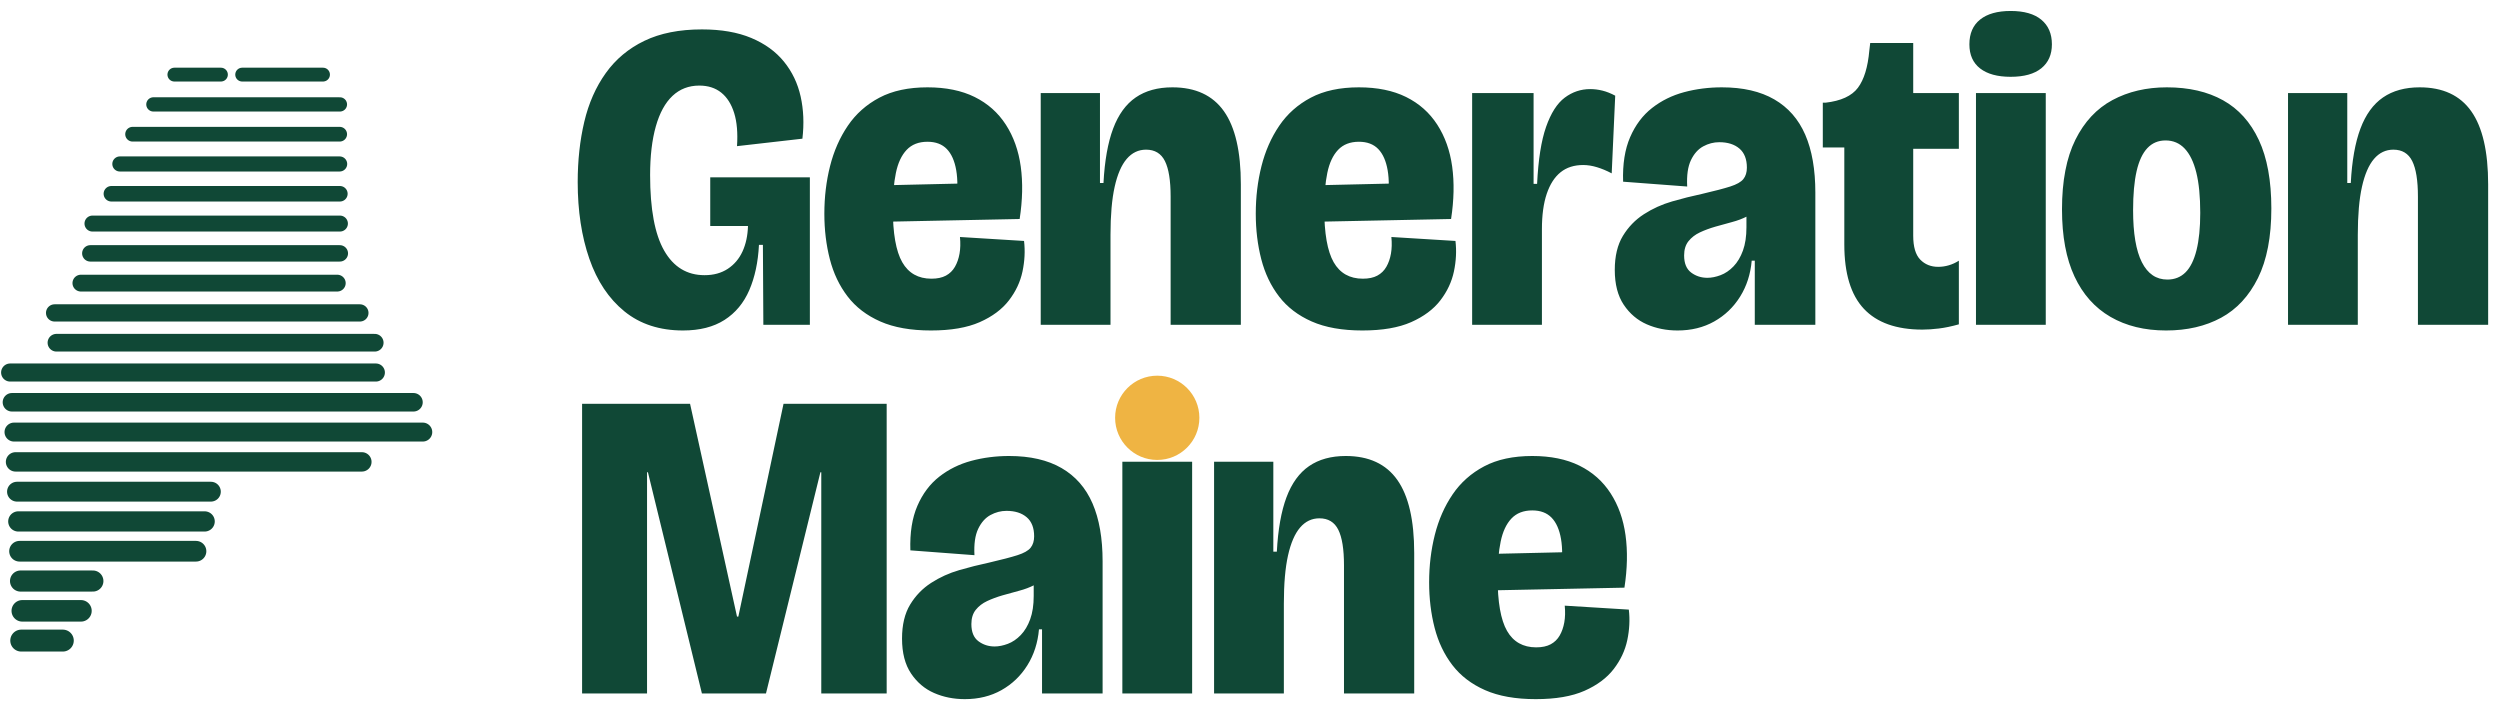
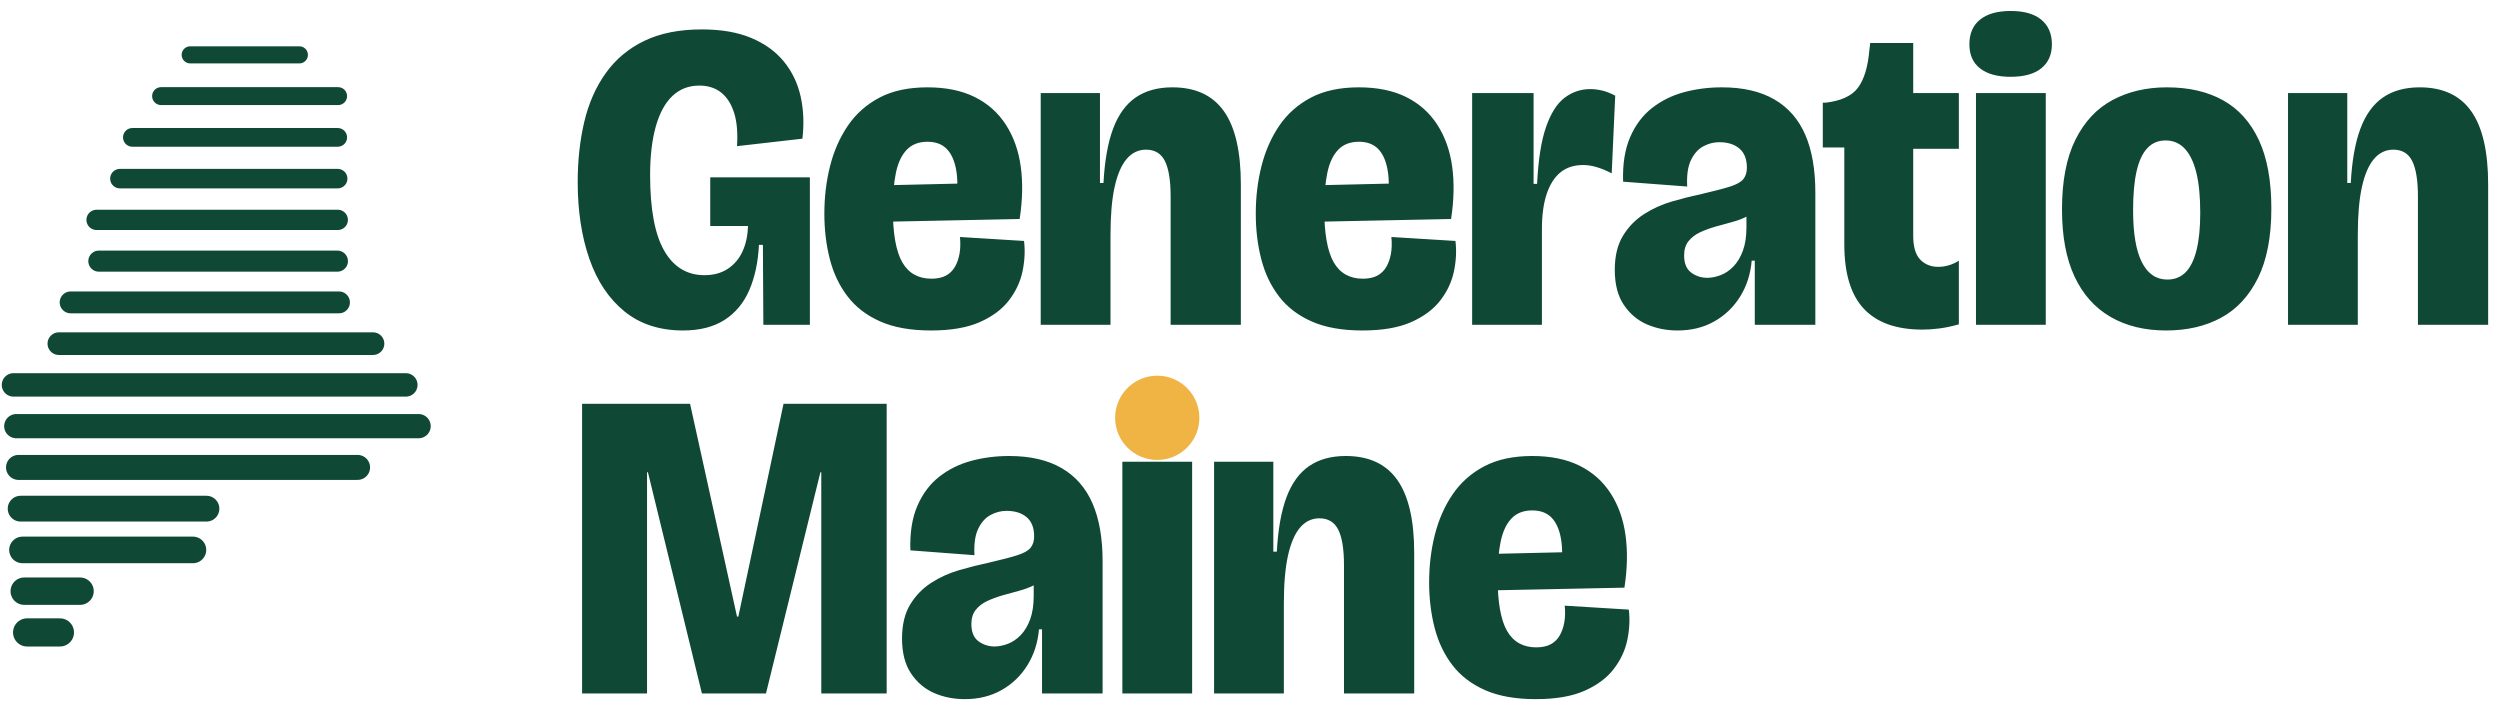
<svg xmlns="http://www.w3.org/2000/svg" viewBox="0 0 569.63 162" width="569.63" height="162" role="img" aria-label="Generation Maine">
-   <path d="M39.73 17 L50.34 17" stroke="#104836" stroke-width="3.15" stroke-linecap="round" fill="none" />
-   <path d="M55.18 17 L73.6 17" stroke="#104836" stroke-width="3.15" stroke-linecap="round" fill="none" />
-   <path d="M34.95 23.79 L77.45 23.79" stroke="#104836" stroke-width="3.25" stroke-linecap="round" fill="none" />
-   <path d="M30.21 30.58 L77.4 30.58" stroke="#104836" stroke-width="3.35" stroke-linecap="round" fill="none" />
-   <path d="M27.31 37.36 L77.39 37.36" stroke="#104836" stroke-width="3.44" stroke-linecap="round" fill="none" />
-   <path d="M25.38 44.15 L77.44 44.15" stroke="#104836" stroke-width="3.54" stroke-linecap="round" fill="none" />
-   <path d="M21.07 50.94 L77.45 50.94" stroke="#104836" stroke-width="3.64" stroke-linecap="round" fill="none" />
-   <path d="M20.58 57.73 L77.43 57.73" stroke="#104836" stroke-width="3.74" stroke-linecap="round" fill="none" />
-   <path d="M18.43 64.51 L76.85 64.51" stroke="#104836" stroke-width="3.83" stroke-linecap="round" fill="none" />
-   <path d="M12.44 71.3 L82 71.3" stroke="#104836" stroke-width="3.93" stroke-linecap="round" fill="none" />
-   <path d="M12.86 78.09 L85.38 78.09" stroke="#104836" stroke-width="4.03" stroke-linecap="round" fill="none" />
-   <path d="M2.31 84.88 L85.64 84.88" stroke="#104836" stroke-width="4.12" stroke-linecap="round" fill="none" />
-   <path d="M2.72 91.66 L94.21 91.66" stroke="#104836" stroke-width="4.22" stroke-linecap="round" fill="none" />
-   <path d="M3.19 98.45 L96.33 98.45" stroke="#104836" stroke-width="4.32" stroke-linecap="round" fill="none" />
-   <path d="M3.54 105.24 L82.45 105.24" stroke="#104836" stroke-width="4.42" stroke-linecap="round" fill="none" />
-   <path d="M3.87 112.03 L48.05 112.03" stroke="#104836" stroke-width="4.52" stroke-linecap="round" fill="none" />
-   <path d="M4.17 118.81 L46.63 118.81" stroke="#104836" stroke-width="4.61" stroke-linecap="round" fill="none" />
-   <path d="M4.45 125.6 L44.66 125.6" stroke="#104836" stroke-width="4.71" stroke-linecap="round" fill="none" />
-   <path d="M4.68 132.39 L21.16 132.39" stroke="#104836" stroke-width="4.81" stroke-linecap="round" fill="none" />
-   <path d="M5.08 139.18 L18.44 139.18" stroke="#104836" stroke-width="4.91" stroke-linecap="round" fill="none" />
-   <path d="M4.84 145.96 L14.31 145.96" stroke="#104836" stroke-width="5" stroke-linecap="round" fill="none" />
+   <path d="M43.34 12.5 L68.21 12.5" stroke="#104836" stroke-width="3.9" stroke-linecap="round" fill="none" />
+   <path d="M36.7 21.9 L77.04 21.9" stroke="#104836" stroke-width="4.08" stroke-linecap="round" fill="none" />
+   <path d="M30.16 31.3 L76.95 31.3" stroke="#104836" stroke-width="4.26" stroke-linecap="round" fill="none" />
+   <path d="M27.32 40.7 L76.94 40.7" stroke="#104836" stroke-width="4.44" stroke-linecap="round" fill="none" />
+   <path d="M22 50.1 L76.96 50.1" stroke="#104836" stroke-width="4.62" stroke-linecap="round" fill="none" />
+   <path d="M22.52 59.5 L76.88 59.5" stroke="#104836" stroke-width="4.8" stroke-linecap="round" fill="none" />
+   <path d="M16.09 68.9 L77.24 68.9" stroke="#104836" stroke-width="4.98" stroke-linecap="round" fill="none" />
+   <path d="M13.41 78.3 L84.99 78.3" stroke="#104836" stroke-width="5.16" stroke-linecap="round" fill="none" />
+   <path d="M3.07 87.7 L92.47 87.7" stroke="#104836" stroke-width="5.34" stroke-linecap="round" fill="none" />
+   <path d="M3.71 97.1 L95.38 97.1" stroke="#104836" stroke-width="5.52" stroke-linecap="round" fill="none" />
+   <path d="M4.22 106.5 L81.47 106.5" stroke="#104836" stroke-width="5.7" stroke-linecap="round" fill="none" />
+   <path d="M4.7 115.9 L47.04 115.9" stroke="#104836" stroke-width="5.88" stroke-linecap="round" fill="none" />
+   <path d="M5.12 125.3 L43.96 125.3" stroke="#104836" stroke-width="6.06" stroke-linecap="round" fill="none" />
+   <path d="M5.52 134.7 L18.24 134.7" stroke="#104836" stroke-width="6.24" stroke-linecap="round" fill="none" />
+   <path d="M6.18 144.1 L13.65 144.1" stroke="#104836" stroke-width="6.42" stroke-linecap="round" fill="none" />
  <g transform="translate(129.23 0)">
    <path fill="#104836" d="M26.4 75.3Q18.4 75.3 13.05 70.95Q7.7 66.6 5.05 58.95Q2.4 51.3 2.4 41.5Q2.4 34.1 3.9 27.75Q5.4 21.4 8.8 16.65Q12.2 11.9 17.6 9.3Q23 6.7 30.7 6.7Q37.3 6.7 41.95 8.65Q46.6 10.6 49.4 14.05Q52.2 17.5 53.2 22Q54.2 26.5 53.6 31.6L38.7 33.3Q39 28.8 38.05 25.75Q37.1 22.7 35.1 21.1Q33.1 19.5 30.1 19.5Q26.5 19.5 24 21.85Q21.5 24.2 20.2 28.8Q18.9 33.4 18.9 39.9Q18.9 45.7 19.7 50Q20.5 54.3 22.1 57.1Q23.7 59.9 26 61.3Q28.3 62.7 31.3 62.7Q34.4 62.7 36.6 61.25Q38.8 59.8 39.95 57.3Q41.1 54.8 41.2 51.5H32.6V40.4H55.3V52.4V74H44.7L44.6 55.8H43.7Q43.4 61.7 41.5 66.1Q39.6 70.5 35.85 72.9Q32.1 75.3 26.4 75.3ZM82.9 75.3Q76 75.3 71.35 73.25Q66.7 71.2 63.9 67.55Q61.1 63.9 59.85 59.05Q58.6 54.2 58.6 48.7Q58.6 43 59.9 37.85Q61.2 32.7 63.95 28.65Q66.7 24.6 71.15 22.25Q75.6 19.9 82.1 19.9Q88.4 19.9 92.85 22.1Q97.3 24.3 99.95 28.4Q102.6 32.5 103.35 37.95Q104.1 43.4 103.1 49.9L68.8 50.6V42.3L90.5 41.8L88.6 46.9Q89.2 42 88.65 38.8Q88.1 35.6 86.5 33.95Q84.9 32.3 82.1 32.3Q79.1 32.3 77.35 34.15Q75.6 36 74.9 39.4Q74.2 42.8 74.2 47.5Q74.2 56 76.35 59.75Q78.5 63.5 83 63.5Q85 63.5 86.3 62.8Q87.6 62.1 88.35 60.8Q89.1 59.5 89.4 57.8Q89.7 56.1 89.5 54L104.1 54.9Q104.5 58.3 103.75 61.85Q103 65.4 100.65 68.45Q98.3 71.5 94 73.4Q89.7 75.3 82.9 75.3ZM107.9 74V43.3V21.2H121.4V41.7H122.2Q122.6 34.1 124.4 29.3Q126.2 24.5 129.55 22.2Q132.9 19.9 137.9 19.9Q145.8 19.9 149.65 25.35Q153.5 30.8 153.5 42V74H137.5V44.8Q137.5 39.3 136.2 36.7Q134.9 34.1 131.9 34.1Q129.3 34.1 127.5 36.2Q125.7 38.3 124.75 42.55Q123.8 46.8 123.8 53.5V74ZM181.2 75.3Q174.3 75.3 169.65 73.25Q165 71.2 162.2 67.55Q159.4 63.9 158.15 59.05Q156.9 54.2 156.9 48.7Q156.9 43 158.2 37.85Q159.5 32.7 162.25 28.65Q165 24.6 169.45 22.25Q173.9 19.9 180.4 19.9Q186.7 19.9 191.15 22.1Q195.6 24.3 198.25 28.4Q200.9 32.5 201.65 37.95Q202.4 43.4 201.4 49.9L167.1 50.6V42.3L188.8 41.8L186.9 46.9Q187.5 42 186.95 38.8Q186.4 35.6 184.8 33.95Q183.2 32.3 180.4 32.3Q177.4 32.3 175.65 34.15Q173.9 36 173.2 39.4Q172.5 42.8 172.5 47.5Q172.5 56 174.65 59.75Q176.8 63.5 181.3 63.5Q183.3 63.5 184.6 62.8Q185.9 62.1 186.65 60.8Q187.4 59.5 187.7 57.8Q188 56.1 187.8 54L202.4 54.9Q202.8 58.3 202.05 61.85Q201.3 65.4 198.95 68.45Q196.6 71.5 192.3 73.4Q188 75.3 181.2 75.3ZM206.2 74V45V21.2H220.2V41.9H221Q221.4 33.6 223.05 28.9Q224.7 24.2 227.3 22.25Q229.9 20.3 233.1 20.3Q234.5 20.3 235.9 20.65Q237.3 21 238.8 21.8L238 39.5Q236.3 38.6 234.65 38.1Q233 37.6 231.5 37.6Q228.4 37.6 226.35 39.25Q224.3 40.9 223.2 44.15Q222.1 47.4 222.1 52.2V74ZM253 75.3Q249.2 75.3 246 73.9Q242.8 72.5 240.75 69.45Q238.7 66.4 238.7 61.5Q238.7 56.8 240.55 53.75Q242.4 50.7 245.35 48.8Q248.3 46.9 251.75 45.9Q255.2 44.9 258.5 44.2Q262.8 43.2 265 42.5Q267.2 41.8 268 40.8Q268.8 39.8 268.8 38.2Q268.8 35.3 267.1 33.85Q265.4 32.4 262.5 32.4Q260.6 32.4 258.85 33.35Q257.1 34.3 256.05 36.5Q255 38.7 255.2 42.5L240.6 41.4Q240.4 35.4 242.2 31.25Q244 27.1 247.2 24.6Q250.4 22.1 254.5 21Q258.6 19.9 263.1 19.9Q270.3 19.9 275.05 22.65Q279.8 25.4 282.1 30.7Q284.4 36 284.4 43.9V54.3Q284.4 57.6 284.4 60.9Q284.4 64.2 284.4 67.45Q284.4 70.7 284.4 74H270.6Q270.6 70.5 270.6 66.9Q270.6 63.3 270.6 59.4H269.9Q269.5 64 267.25 67.6Q265 71.2 261.35 73.25Q257.7 75.3 253 75.3ZM259.8 63.3Q261.2 63.3 262.8 62.7Q264.4 62.1 265.75 60.7Q267.1 59.3 267.9 57.1Q268.7 54.9 268.7 51.8V47.9L271.2 47.2Q270.4 48.5 268.85 49.3Q267.3 50.1 265.4 50.6Q263.5 51.1 261.6 51.65Q259.7 52.2 258.1 52.95Q256.5 53.7 255.5 54.95Q254.5 56.2 254.5 58.2Q254.5 60.9 256.1 62.1Q257.7 63.3 259.8 63.3ZM308.8 75.1Q299.9 75.1 295.45 70.35Q291 65.6 291 55.7V33.6H286.1V23.4H286.7Q292 22.8 294.1 20Q296.2 17.2 296.7 11.5L296.9 9.8H306.7V21.2H317.1V33.9H306.7V53.7Q306.7 57.5 308.3 59.15Q309.9 60.8 312.4 60.8Q313.6 60.8 314.8 60.45Q316 60.1 317.1 59.4V73.9Q314.6 74.6 312.55 74.85Q310.5 75.1 308.8 75.1ZM321 74V21.2H336.9V74ZM328.9 17.5Q324.4 17.5 321.95 15.6Q319.5 13.7 319.5 10.1Q319.5 6.4 321.95 4.45Q324.4 2.5 328.9 2.5Q333.5 2.5 335.9 4.5Q338.3 6.5 338.3 10.1Q338.3 13.6 335.9 15.55Q333.5 17.5 328.9 17.5ZM364.3 75.3Q357 75.3 351.65 72.2Q346.3 69.1 343.45 63Q340.6 56.9 340.6 47.7Q340.6 38 343.65 31.85Q346.7 25.7 352.1 22.8Q357.5 19.9 364.5 19.9Q372 19.9 377.3 22.85Q382.6 25.8 385.45 31.9Q388.3 38 388.3 47.5Q388.3 57.2 385.25 63.35Q382.2 69.5 376.85 72.4Q371.5 75.3 364.3 75.3ZM364.6 63.7Q367.1 63.7 368.75 62.05Q370.4 60.4 371.25 57Q372.1 53.6 372.1 48.5Q372.1 42.9 371.2 39.3Q370.3 35.7 368.55 33.85Q366.8 32 364.2 32Q361.7 32 360.05 33.75Q358.4 35.5 357.6 39Q356.8 42.5 356.8 47.9Q356.8 55.8 358.8 59.75Q360.8 63.7 364.6 63.7ZM392.1 74V43.3V21.2H405.6V41.7H406.4Q406.8 34.1 408.6 29.3Q410.4 24.5 413.75 22.2Q417.1 19.9 422.1 19.9Q430 19.9 433.85 25.35Q437.7 30.8 437.7 42V74H421.7V44.8Q421.7 39.3 420.4 36.7Q419.1 34.1 416.1 34.1Q413.5 34.1 411.7 36.2Q409.9 38.3 408.95 42.55Q408 46.8 408 53.5V74Z" />
    <path fill="#104836" d="M3.4 158V92H28L38.7 140.5H39L49.3 92H72.8V158H57.9V107.6H57.7L45.3 158H30.7L18.4 107.6H18.2V158ZM90.6 159.3Q86.8 159.3 83.6 157.9Q80.4 156.5 78.35 153.45Q76.3 150.4 76.3 145.5Q76.3 140.8 78.15 137.75Q80 134.7 82.95 132.8Q85.9 130.9 89.35 129.9Q92.8 128.9 96.1 128.2Q100.4 127.2 102.6 126.5Q104.8 125.8 105.6 124.8Q106.4 123.8 106.4 122.2Q106.4 119.3 104.7 117.85Q103 116.4 100.1 116.4Q98.2 116.4 96.45 117.35Q94.7 118.3 93.65 120.5Q92.6 122.7 92.8 126.5L78.2 125.4Q78 119.4 79.8 115.25Q81.6 111.1 84.8 108.6Q88 106.1 92.1 105Q96.2 103.9 100.7 103.9Q107.9 103.9 112.65 106.65Q117.4 109.4 119.7 114.7Q122 120 122 127.9V138.3Q122 141.6 122 144.9Q122 148.2 122 151.45Q122 154.7 122 158H108.2Q108.2 154.5 108.2 150.9Q108.2 147.3 108.2 143.4H107.5Q107.1 148 104.85 151.6Q102.6 155.2 98.95 157.25Q95.3 159.3 90.6 159.3ZM97.4 147.3Q98.8 147.3 100.4 146.7Q102 146.1 103.35 144.7Q104.7 143.3 105.5 141.1Q106.3 138.9 106.3 135.8V131.9L108.8 131.2Q108 132.5 106.45 133.3Q104.9 134.1 103 134.6Q101.1 135.1 99.2 135.65Q97.3 136.2 95.7 136.95Q94.1 137.7 93.1 138.95Q92.1 140.2 92.1 142.2Q92.1 144.9 93.7 146.1Q95.3 147.3 97.4 147.3ZM126.5 158V105.2H142.4V158ZM147.4 158V127.3V105.2H160.9V125.7H161.7Q162.1 118.1 163.9 113.3Q165.7 108.5 169.05 106.2Q172.4 103.9 177.4 103.9Q185.3 103.9 189.15 109.35Q193 114.8 193 126V158H177V128.8Q177 123.3 175.7 120.7Q174.4 118.1 171.4 118.1Q168.8 118.1 167 120.2Q165.2 122.3 164.25 126.55Q163.3 130.8 163.3 137.5V158ZM220.7 159.3Q213.8 159.3 209.15 157.25Q204.5 155.2 201.7 151.55Q198.9 147.9 197.65 143.05Q196.4 138.2 196.4 132.7Q196.4 127 197.7 121.85Q199 116.7 201.75 112.65Q204.5 108.6 208.95 106.25Q213.4 103.9 219.9 103.9Q226.2 103.9 230.65 106.1Q235.1 108.3 237.75 112.4Q240.4 116.5 241.15 121.95Q241.9 127.4 240.9 133.9L206.6 134.6V126.3L228.3 125.8L226.4 130.9Q227 126 226.45 122.8Q225.9 119.6 224.3 117.95Q222.7 116.3 219.9 116.3Q216.9 116.3 215.15 118.15Q213.4 120 212.7 123.4Q212 126.8 212 131.5Q212 140 214.15 143.75Q216.3 147.5 220.8 147.5Q222.8 147.5 224.1 146.8Q225.4 146.1 226.15 144.8Q226.9 143.5 227.2 141.8Q227.5 140.1 227.3 138L241.9 138.9Q242.3 142.3 241.55 145.85Q240.8 149.4 238.45 152.45Q236.1 155.5 231.8 157.4Q227.5 159.3 220.7 159.3Z" />
    <circle cx="134.45" cy="95.2" r="9.6" fill="#EFB443" />
  </g>
</svg>
